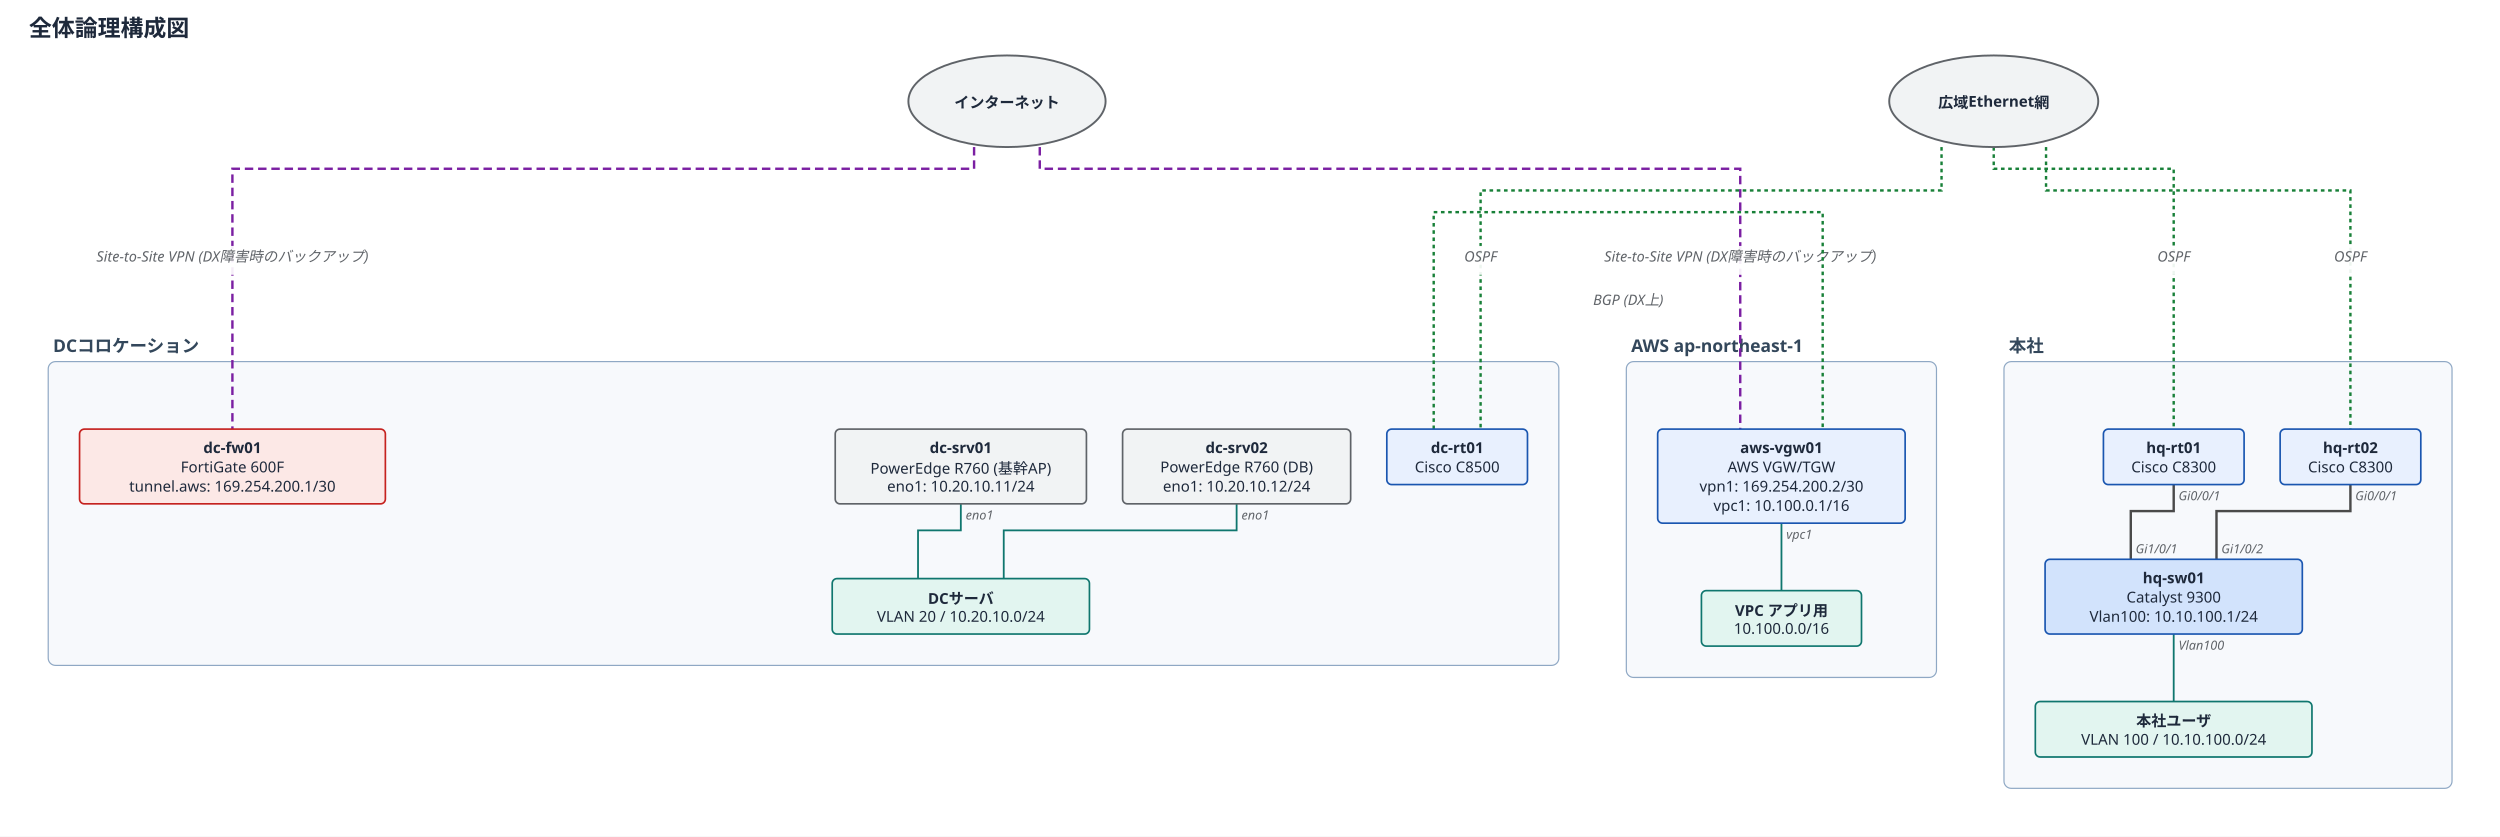
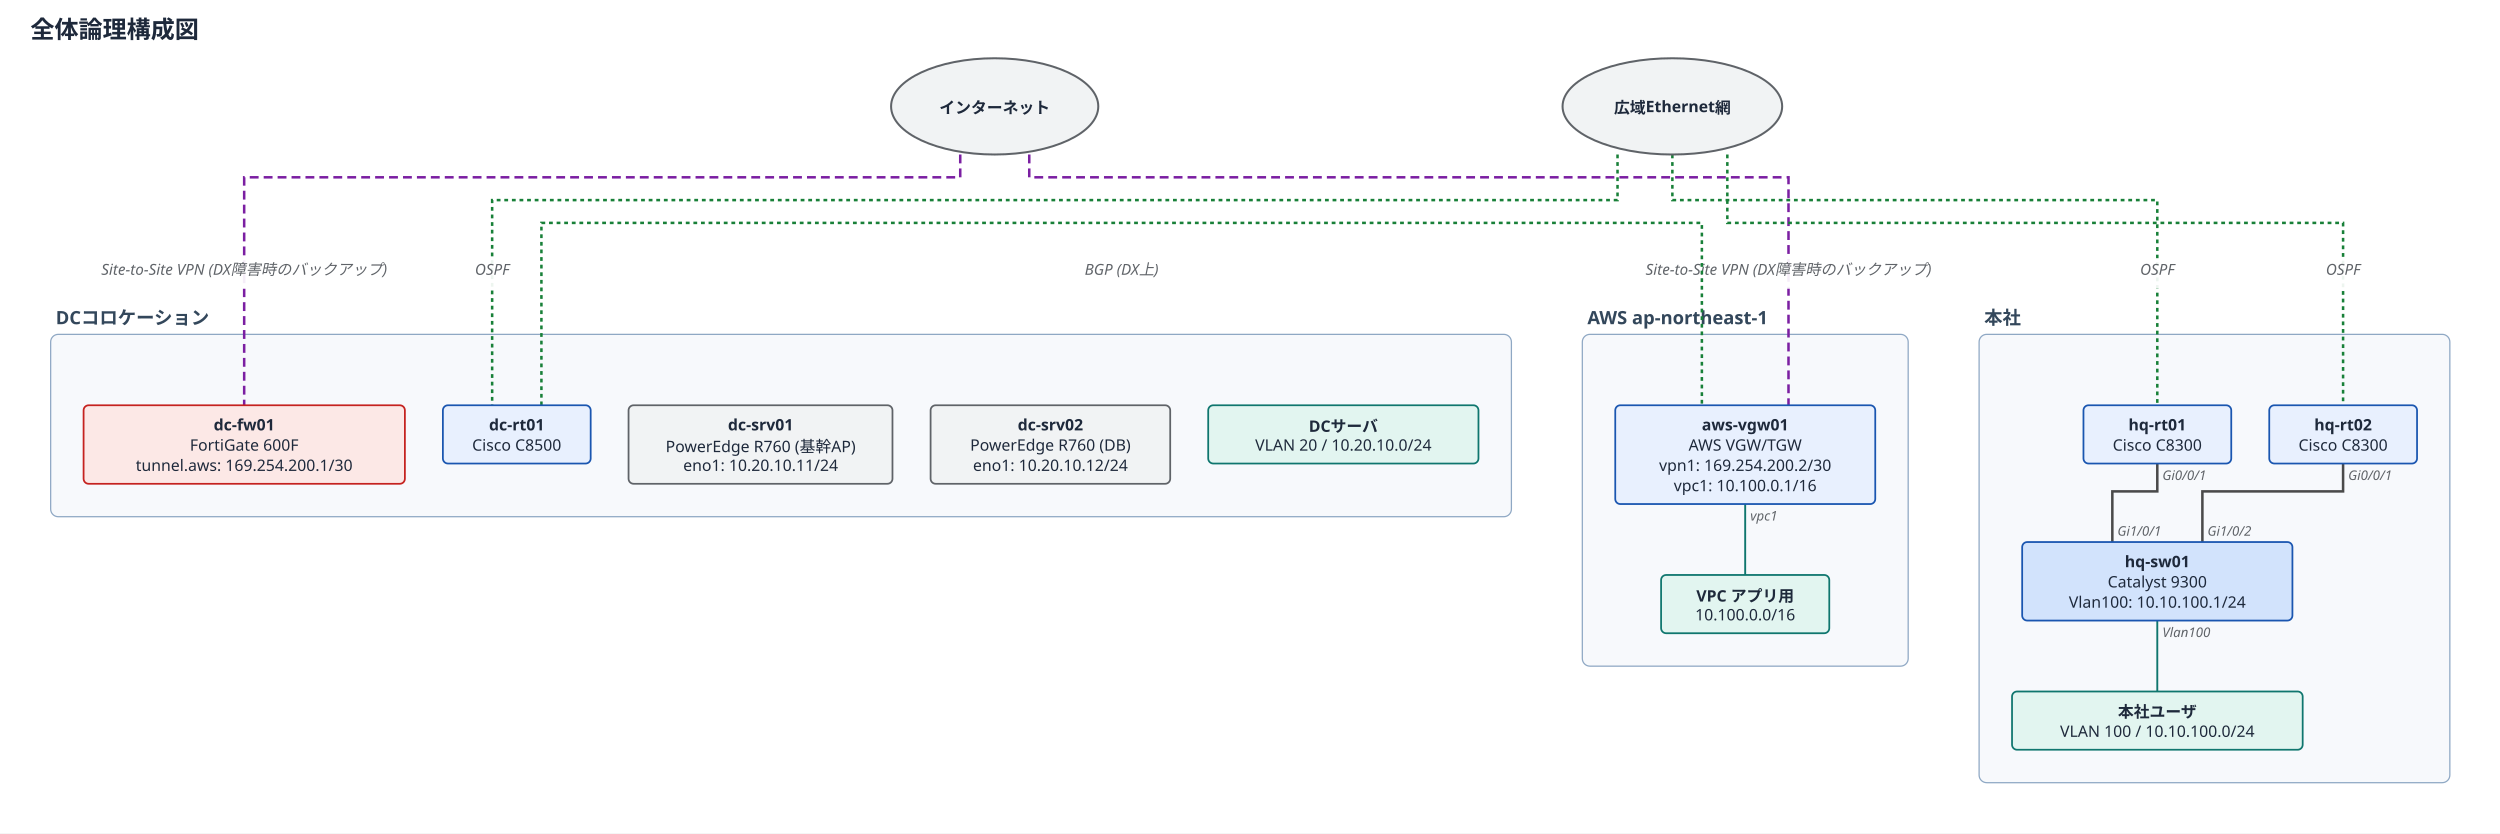
- <svg xmlns="http://www.w3.org/2000/svg" width="2074" height="694" viewBox="0 0 2074 694" font-family="'Segoe UI','Hiragino Sans','Noto Sans JP',Meiryo,sans-serif">
+ <svg xmlns="http://www.w3.org/2000/svg" width="1974" height="658" viewBox="0 0 1974 658" font-family="'Segoe UI','Hiragino Sans','Noto Sans JP',Meiryo,sans-serif">
  <defs />
  <rect width="100%" height="100%" fill="#ffffff" />
  <text x="24" y="30" font-size="19" font-weight="700" fill="#1e293b">全体論理構成図</text>
-   <rect x="40.0" y="300.0" width="1253.2" height="252.0" rx="6" fill="#f7f9fc" stroke="#8fa8c4" />
-   <text x="44.0" y="292.0" font-size="14.5" font-weight="600" fill="#33475b">DCコロケーション</text>
-   <rect x="1349.2" y="300.0" width="257.3" height="262.0" rx="6" fill="#f7f9fc" stroke="#8fa8c4" />
-   <text x="1353.2" y="292.0" font-size="14.5" font-weight="600" fill="#33475b">AWS ap-northeast-1</text>
-   <rect x="1662.5" y="300.0" width="371.7" height="354.0" rx="6" fill="#f7f9fc" stroke="#8fa8c4" />
-   <text x="1666.5" y="292.0" font-size="14.5" font-weight="600" fill="#33475b">本社</text>
-   <polyline points="797.1,418.0 797.1,440.0 761.6,440.0 761.6,480.0" fill="none" stroke="#0f766e" stroke-width="1.5" opacity="1.0" />
-   <text x="801.1" y="431.0" font-size="10.5" font-style="italic" fill="#5f6368" opacity="1.0">eno1</text>
-   <polyline points="1025.9,418.0 1025.9,440.0 832.7,440.0 832.7,480.0" fill="none" stroke="#0f766e" stroke-width="1.5" opacity="1.0" />
-   <text x="1029.9" y="431.0" font-size="10.5" font-style="italic" fill="#5f6368" opacity="1.0">eno1</text>
-   <polyline points="1477.9,434.0 1477.9,490.0" fill="none" stroke="#0f766e" stroke-width="1.5" opacity="1.0" />
-   <text x="1481.9" y="447.0" font-size="10.5" font-style="italic" fill="#5f6368" opacity="1.0">vpc1</text>
-   <polyline points="1803.3,402.0 1803.3,424.0 1767.7,424.0 1767.7,464.0" fill="none" stroke="#4a4a4a" stroke-width="2.0" opacity="1.0" />
-   <text x="1807.3" y="415.0" font-size="10.5" font-style="italic" fill="#5f6368" opacity="1.0">Gi0/0/1</text>
-   <text x="1771.7" y="459.0" font-size="10.5" font-style="italic" fill="#5f6368" opacity="1.0">Gi1/0/1</text>
-   <polyline points="1949.9,402.0 1949.9,424.0 1838.8,424.0 1838.8,464.0" fill="none" stroke="#4a4a4a" stroke-width="2.0" opacity="1.0" />
-   <text x="1953.9" y="415.0" font-size="10.5" font-style="italic" fill="#5f6368" opacity="1.0">Gi0/0/1</text>
-   <text x="1842.8" y="459.0" font-size="10.5" font-style="italic" fill="#5f6368" opacity="1.0">Gi1/0/2</text>
-   <polyline points="1803.3,526.0 1803.3,582.0" fill="none" stroke="#0f766e" stroke-width="1.5" opacity="1.0" />
-   <text x="1807.3" y="539.0" font-size="10.5" font-style="italic" fill="#5f6368" opacity="1.0">Vlan100</text>
-   <polyline points="808.1,122.0 808.1,140.0 192.8,140.0 192.8,356.0" fill="none" stroke="#7b1fa2" stroke-width="2.0" opacity="1.0" stroke-dasharray="7 4" />
+   <rect x="40.0" y="264.0" width="1153.4" height="144.0" rx="6" fill="#f7f9fc" stroke="#8fa8c4" />
+   <text x="44.0" y="256.0" font-size="14.5" font-weight="600" fill="#33475b">DCコロケーション</text>
+   <rect x="1249.4" y="264.0" width="257.3" height="262.0" rx="6" fill="#f7f9fc" stroke="#8fa8c4" />
+   <text x="1253.4" y="256.0" font-size="14.5" font-weight="600" fill="#33475b">AWS ap-northeast-1</text>
+   <rect x="1562.7" y="264.0" width="371.7" height="354.0" rx="6" fill="#f7f9fc" stroke="#8fa8c4" />
+   <text x="1566.7" y="256.0" font-size="14.5" font-weight="600" fill="#33475b">本社</text>
+   <polyline points="1378.0,398.0 1378.0,454.0" fill="none" stroke="#0f766e" stroke-width="1.5" opacity="1.0" />
+   <text x="1382.0" y="411.0" font-size="10.5" font-style="italic" fill="#5f6368" opacity="1.0">vpc1</text>
+   <polyline points="1703.4,366.0 1703.4,388.0 1667.9,388.0 1667.9,428.0" fill="none" stroke="#4a4a4a" stroke-width="2.0" opacity="1.0" />
+   <text x="1707.4" y="379.0" font-size="10.5" font-style="italic" fill="#5f6368" opacity="1.0">Gi0/0/1</text>
+   <text x="1671.9" y="423.0" font-size="10.5" font-style="italic" fill="#5f6368" opacity="1.0">Gi1/0/1</text>
+   <polyline points="1850.1,366.0 1850.1,388.0 1739.0,388.0 1739.0,428.0" fill="none" stroke="#4a4a4a" stroke-width="2.0" opacity="1.0" />
+   <text x="1854.1" y="379.0" font-size="10.5" font-style="italic" fill="#5f6368" opacity="1.0">Gi0/0/1</text>
+   <text x="1743.0" y="423.0" font-size="10.5" font-style="italic" fill="#5f6368" opacity="1.0">Gi1/0/2</text>
+   <polyline points="1703.4,490.0 1703.4,546.0" fill="none" stroke="#0f766e" stroke-width="1.5" opacity="1.0" />
+   <text x="1707.4" y="503.0" font-size="10.5" font-style="italic" fill="#5f6368" opacity="1.0">Vlan100</text>
+   <polyline points="758.2,122.0 758.2,140.0 192.8,140.0 192.8,320.0" fill="none" stroke="#7b1fa2" stroke-width="2.0" opacity="1.0" stroke-dasharray="7 4" />
  <rect x="39.8" y="204.0" width="306.0" height="24.0" rx="4" fill="#ffffff" fill-opacity="0.92" opacity="1.0" />
  <text x="192.8" y="217.0" text-anchor="middle" font-size="12" font-style="italic" font-weight="400" fill="#5f6368" opacity="1.0">Site-to-Site VPN (DX障害時のバックアップ)</text>
-   <polyline points="862.6,122.0 862.6,140.0 1443.7,140.0 1443.7,356.0" fill="none" stroke="#7b1fa2" stroke-width="2.0" opacity="1.0" stroke-dasharray="7 4" />
-   <rect x="1290.7" y="204.0" width="306.0" height="24.0" rx="4" fill="#ffffff" fill-opacity="0.92" opacity="1.0" />
-   <text x="1443.7" y="217.0" text-anchor="middle" font-size="12" font-style="italic" font-weight="400" fill="#5f6368" opacity="1.0">Site-to-Site VPN (DX障害時のバックアップ)</text>
-   <polyline points="1654.0,122.0 1654.0,140.0 1803.3,140.0 1803.3,356.0" fill="none" stroke="#188038" stroke-width="2.0" opacity="1.0" stroke-dasharray="3 3" />
-   <rect x="1781.8" y="204.0" width="43.0" height="24.0" rx="4" fill="#ffffff" fill-opacity="0.92" opacity="1.0" />
-   <text x="1803.3" y="217.0" text-anchor="middle" font-size="12" font-style="italic" font-weight="400" fill="#5f6368" opacity="1.0">OSPF</text>
-   <polyline points="1610.7,122.0 1610.7,158.0 1228.3,158.0 1228.3,356.0" fill="none" stroke="#188038" stroke-width="2.0" opacity="1.0" stroke-dasharray="3 3" />
-   <rect x="1206.8" y="204.0" width="43.0" height="24.0" rx="4" fill="#ffffff" fill-opacity="0.92" opacity="1.0" />
-   <text x="1228.3" y="217.0" text-anchor="middle" font-size="12" font-style="italic" font-weight="400" fill="#5f6368" opacity="1.0">OSPF</text>
-   <polyline points="1697.4,122.0 1697.4,158.0 1949.9,158.0 1949.9,356.0" fill="none" stroke="#188038" stroke-width="2.0" opacity="1.0" stroke-dasharray="3 3" />
-   <rect x="1928.4" y="204.0" width="43.0" height="24.0" rx="4" fill="#ffffff" fill-opacity="0.92" opacity="1.0" />
-   <text x="1949.9" y="217.0" text-anchor="middle" font-size="12" font-style="italic" font-weight="400" fill="#5f6368" opacity="1.0">OSPF</text>
-   <polyline points="1189.4,356.0 1189.4,176.0 1512.1,176.0 1512.1,356.0" fill="none" stroke="#188038" stroke-width="2.0" opacity="1.0" stroke-dasharray="3 3" />
-   <rect x="1307.2" y="240.0" width="87.1" height="24.0" rx="4" fill="#ffffff" fill-opacity="0.92" opacity="1.0" />
-   <text x="1350.8" y="253.0" text-anchor="middle" font-size="12" font-style="italic" font-weight="400" fill="#5f6368" opacity="1.0">BGP (DX上)</text>
-   <ellipse cx="835.4" cy="84.0" rx="81.8" ry="38.0" fill="#f1f3f4" stroke="#5f6368" stroke-width="1.6" />
-   <text x="835.4" y="84.0" text-anchor="middle" dominant-baseline="central" font-size="12.5" font-weight="600" fill="#1e293b">インターネット</text>
-   <ellipse cx="1654.0" cy="84.0" rx="86.7" ry="38.0" fill="#f1f3f4" stroke="#5f6368" stroke-width="1.6" />
-   <text x="1654.0" y="84.0" text-anchor="middle" dominant-baseline="central" font-size="12.5" font-weight="600" fill="#1e293b">広域Ethernet網</text>
-   <rect x="66.0" y="356.0" width="253.7" height="62.0" rx="4" fill="#fce8e6" stroke="#c5221f" stroke-width="1.4" />
-   <text x="192.8" y="371.0" text-anchor="middle" dominant-baseline="central" font-size="12.5" font-weight="600" fill="#1e293b">dc-fw01</text>
-   <text x="192.8" y="387.0" text-anchor="middle" dominant-baseline="central" font-size="12.5" font-weight="400" fill="#1e293b">FortiGate 600F</text>
-   <text x="192.8" y="403.0" text-anchor="middle" dominant-baseline="central" font-size="12.5" font-weight="400" fill="#1e293b">tunnel.aws: 169.254.200.1/30</text>
-   <rect x="1150.5" y="356.0" width="116.7" height="46.0" rx="4" fill="#e8f0fe" stroke="#1a56b0" stroke-width="1.4" />
-   <text x="1208.9" y="371.0" text-anchor="middle" dominant-baseline="central" font-size="12.5" font-weight="600" fill="#1e293b">dc-rt01</text>
-   <text x="1208.9" y="387.0" text-anchor="middle" dominant-baseline="central" font-size="12.5" font-weight="400" fill="#1e293b">Cisco C8500</text>
-   <rect x="692.9" y="356.0" width="208.4" height="62.0" rx="4" fill="#f1f3f4" stroke="#5f6368" stroke-width="1.4" />
-   <text x="797.1" y="371.0" text-anchor="middle" dominant-baseline="central" font-size="12.5" font-weight="600" fill="#1e293b">dc-srv01</text>
-   <text x="797.1" y="387.0" text-anchor="middle" dominant-baseline="central" font-size="12.5" font-weight="400" fill="#1e293b">PowerEdge R760 (基幹AP)</text>
-   <text x="797.1" y="403.0" text-anchor="middle" dominant-baseline="central" font-size="12.5" font-weight="400" fill="#1e293b">eno1: 10.20.10.11/24</text>
-   <rect x="931.3" y="356.0" width="189.2" height="62.0" rx="4" fill="#f1f3f4" stroke="#5f6368" stroke-width="1.4" />
-   <text x="1025.9" y="371.0" text-anchor="middle" dominant-baseline="central" font-size="12.5" font-weight="600" fill="#1e293b">dc-srv02</text>
-   <text x="1025.9" y="387.0" text-anchor="middle" dominant-baseline="central" font-size="12.5" font-weight="400" fill="#1e293b">PowerEdge R760 (DB)</text>
-   <text x="1025.9" y="403.0" text-anchor="middle" dominant-baseline="central" font-size="12.5" font-weight="400" fill="#1e293b">eno1: 10.20.10.12/24</text>
-   <rect x="690.4" y="480.0" width="213.4" height="46.0" rx="4" fill="#e2f5f0" stroke="#0f766e" stroke-width="1.4" />
-   <text x="797.1" y="495.0" text-anchor="middle" dominant-baseline="central" font-size="12.5" font-weight="600" fill="#1e293b">DCサーバ</text>
-   <text x="797.1" y="511.0" text-anchor="middle" dominant-baseline="central" font-size="12.5" font-weight="400" fill="#1e293b">VLAN 20 / 10.20.10.0/24</text>
-   <rect x="1375.2" y="356.0" width="205.3" height="78.0" rx="4" fill="#e8f0fe" stroke="#1a56b0" stroke-width="1.4" />
-   <text x="1477.9" y="371.0" text-anchor="middle" dominant-baseline="central" font-size="12.5" font-weight="600" fill="#1e293b">aws-vgw01</text>
-   <text x="1477.9" y="387.0" text-anchor="middle" dominant-baseline="central" font-size="12.5" font-weight="400" fill="#1e293b">AWS VGW/TGW</text>
-   <text x="1477.9" y="403.0" text-anchor="middle" dominant-baseline="central" font-size="12.5" font-weight="400" fill="#1e293b">vpn1: 169.254.200.2/30</text>
-   <text x="1477.9" y="419.0" text-anchor="middle" dominant-baseline="central" font-size="12.5" font-weight="400" fill="#1e293b">vpc1: 10.100.0.1/16</text>
-   <rect x="1411.5" y="490.0" width="132.8" height="46.0" rx="4" fill="#e2f5f0" stroke="#0f766e" stroke-width="1.4" />
-   <text x="1477.9" y="505.0" text-anchor="middle" dominant-baseline="central" font-size="12.5" font-weight="600" fill="#1e293b">VPC アプリ用</text>
-   <text x="1477.9" y="521.0" text-anchor="middle" dominant-baseline="central" font-size="12.5" font-weight="400" fill="#1e293b">10.100.0.0/16</text>
-   <rect x="1745.0" y="356.0" width="116.7" height="46.0" rx="4" fill="#e8f0fe" stroke="#1a56b0" stroke-width="1.4" />
-   <text x="1803.3" y="371.0" text-anchor="middle" dominant-baseline="central" font-size="12.5" font-weight="600" fill="#1e293b">hq-rt01</text>
-   <text x="1803.3" y="387.0" text-anchor="middle" dominant-baseline="central" font-size="12.5" font-weight="400" fill="#1e293b">Cisco C8300</text>
-   <rect x="1891.6" y="356.0" width="116.7" height="46.0" rx="4" fill="#e8f0fe" stroke="#1a56b0" stroke-width="1.4" />
-   <text x="1949.9" y="371.0" text-anchor="middle" dominant-baseline="central" font-size="12.5" font-weight="600" fill="#1e293b">hq-rt02</text>
-   <text x="1949.9" y="387.0" text-anchor="middle" dominant-baseline="central" font-size="12.5" font-weight="400" fill="#1e293b">Cisco C8300</text>
-   <rect x="1696.6" y="464.0" width="213.4" height="62.0" rx="4" fill="#d2e3fc" stroke="#1a56b0" stroke-width="1.4" />
-   <text x="1803.3" y="479.0" text-anchor="middle" dominant-baseline="central" font-size="12.5" font-weight="600" fill="#1e293b">hq-sw01</text>
-   <text x="1803.3" y="495.0" text-anchor="middle" dominant-baseline="central" font-size="12.5" font-weight="400" fill="#1e293b">Catalyst 9300</text>
-   <text x="1803.3" y="511.0" text-anchor="middle" dominant-baseline="central" font-size="12.5" font-weight="400" fill="#1e293b">Vlan100: 10.10.100.1/24</text>
-   <rect x="1688.5" y="582.0" width="229.5" height="46.0" rx="4" fill="#e2f5f0" stroke="#0f766e" stroke-width="1.4" />
-   <text x="1803.3" y="597.0" text-anchor="middle" dominant-baseline="central" font-size="12.5" font-weight="600" fill="#1e293b">本社ユーザ</text>
-   <text x="1803.3" y="613.0" text-anchor="middle" dominant-baseline="central" font-size="12.5" font-weight="400" fill="#1e293b">VLAN 100 / 10.10.100.0/24</text>
+   <polyline points="812.7,122.0 812.7,140.0 1412.2,140.0 1412.2,320.0" fill="none" stroke="#7b1fa2" stroke-width="2.0" opacity="1.0" stroke-dasharray="7 4" />
+   <rect x="1259.2" y="204.0" width="306.0" height="24.0" rx="4" fill="#ffffff" fill-opacity="0.92" opacity="1.0" />
+   <text x="1412.2" y="217.0" text-anchor="middle" font-size="12" font-style="italic" font-weight="400" fill="#5f6368" opacity="1.0">Site-to-Site VPN (DX障害時のバックアップ)</text>
+   <polyline points="1320.5,122.0 1320.5,158.0 1703.4,158.0 1703.4,320.0" fill="none" stroke="#188038" stroke-width="2.0" opacity="1.0" stroke-dasharray="3 3" />
+   <rect x="1681.9" y="204.0" width="43.0" height="24.0" rx="4" fill="#ffffff" fill-opacity="0.92" opacity="1.0" />
+   <text x="1703.4" y="217.0" text-anchor="middle" font-size="12" font-style="italic" font-weight="400" fill="#5f6368" opacity="1.0">OSPF</text>
+   <polyline points="1277.2,122.0 1277.2,158.0 388.6,158.0 388.6,320.0" fill="none" stroke="#188038" stroke-width="2.0" opacity="1.0" stroke-dasharray="3 3" />
+   <rect x="367.1" y="204.0" width="43.0" height="24.0" rx="4" fill="#ffffff" fill-opacity="0.92" opacity="1.0" />
+   <text x="388.6" y="217.0" text-anchor="middle" font-size="12" font-style="italic" font-weight="400" fill="#5f6368" opacity="1.0">OSPF</text>
+   <polyline points="1363.9,122.0 1363.9,176.0 1850.1,176.0 1850.1,320.0" fill="none" stroke="#188038" stroke-width="2.0" opacity="1.0" stroke-dasharray="3 3" />
+   <rect x="1828.6" y="204.0" width="43.0" height="24.0" rx="4" fill="#ffffff" fill-opacity="0.92" opacity="1.0" />
+   <text x="1850.1" y="217.0" text-anchor="middle" font-size="12" font-style="italic" font-weight="400" fill="#5f6368" opacity="1.0">OSPF</text>
+   <polyline points="427.5,320.0 427.5,176.0 1343.8,176.0 1343.8,320.0" fill="none" stroke="#188038" stroke-width="2.0" opacity="1.0" stroke-dasharray="3 3" />
+   <rect x="842.1" y="204.0" width="87.1" height="24.0" rx="4" fill="#ffffff" fill-opacity="0.92" opacity="1.0" />
+   <text x="885.6" y="217.0" text-anchor="middle" font-size="12" font-style="italic" font-weight="400" fill="#5f6368" opacity="1.0">BGP (DX上)</text>
+   <ellipse cx="785.4" cy="84.0" rx="81.8" ry="38.0" fill="#f1f3f4" stroke="#5f6368" stroke-width="1.6" />
+   <text x="785.4" y="84.0" text-anchor="middle" dominant-baseline="central" font-size="12.5" font-weight="600" fill="#1e293b">インターネット</text>
+   <ellipse cx="1320.5" cy="84.0" rx="86.7" ry="38.0" fill="#f1f3f4" stroke="#5f6368" stroke-width="1.6" />
+   <text x="1320.5" y="84.0" text-anchor="middle" dominant-baseline="central" font-size="12.5" font-weight="600" fill="#1e293b">広域Ethernet網</text>
+   <rect x="66.0" y="320.0" width="253.7" height="62.0" rx="4" fill="#fce8e6" stroke="#c5221f" stroke-width="1.4" />
+   <text x="192.8" y="335.0" text-anchor="middle" dominant-baseline="central" font-size="12.5" font-weight="600" fill="#1e293b">dc-fw01</text>
+   <text x="192.8" y="351.0" text-anchor="middle" dominant-baseline="central" font-size="12.5" font-weight="400" fill="#1e293b">FortiGate 600F</text>
+   <text x="192.8" y="367.0" text-anchor="middle" dominant-baseline="central" font-size="12.5" font-weight="400" fill="#1e293b">tunnel.aws: 169.254.200.1/30</text>
+   <rect x="349.7" y="320.0" width="116.7" height="46.0" rx="4" fill="#e8f0fe" stroke="#1a56b0" stroke-width="1.4" />
+   <text x="408.0" y="335.0" text-anchor="middle" dominant-baseline="central" font-size="12.5" font-weight="600" fill="#1e293b">dc-rt01</text>
+   <text x="408.0" y="351.0" text-anchor="middle" dominant-baseline="central" font-size="12.5" font-weight="400" fill="#1e293b">Cisco C8500</text>
+   <rect x="496.3" y="320.0" width="208.4" height="62.0" rx="4" fill="#f1f3f4" stroke="#5f6368" stroke-width="1.4" />
+   <text x="600.6" y="335.0" text-anchor="middle" dominant-baseline="central" font-size="12.5" font-weight="600" fill="#1e293b">dc-srv01</text>
+   <text x="600.6" y="351.0" text-anchor="middle" dominant-baseline="central" font-size="12.5" font-weight="400" fill="#1e293b">PowerEdge R760 (基幹AP)</text>
+   <text x="600.6" y="367.0" text-anchor="middle" dominant-baseline="central" font-size="12.5" font-weight="400" fill="#1e293b">eno1: 10.20.10.11/24</text>
+   <rect x="734.8" y="320.0" width="189.2" height="62.0" rx="4" fill="#f1f3f4" stroke="#5f6368" stroke-width="1.4" />
+   <text x="829.4" y="335.0" text-anchor="middle" dominant-baseline="central" font-size="12.5" font-weight="600" fill="#1e293b">dc-srv02</text>
+   <text x="829.4" y="351.0" text-anchor="middle" dominant-baseline="central" font-size="12.5" font-weight="400" fill="#1e293b">PowerEdge R760 (DB)</text>
+   <text x="829.4" y="367.0" text-anchor="middle" dominant-baseline="central" font-size="12.5" font-weight="400" fill="#1e293b">eno1: 10.20.10.12/24</text>
+   <rect x="954.0" y="320.0" width="213.4" height="46.0" rx="4" fill="#e2f5f0" stroke="#0f766e" stroke-width="1.4" />
+   <text x="1060.7" y="335.0" text-anchor="middle" dominant-baseline="central" font-size="12.5" font-weight="600" fill="#1e293b">DCサーバ</text>
+   <text x="1060.7" y="351.0" text-anchor="middle" dominant-baseline="central" font-size="12.5" font-weight="400" fill="#1e293b">VLAN 20 / 10.20.10.0/24</text>
+   <rect x="1275.4" y="320.0" width="205.3" height="78.0" rx="4" fill="#e8f0fe" stroke="#1a56b0" stroke-width="1.4" />
+   <text x="1378.0" y="335.0" text-anchor="middle" dominant-baseline="central" font-size="12.5" font-weight="600" fill="#1e293b">aws-vgw01</text>
+   <text x="1378.0" y="351.0" text-anchor="middle" dominant-baseline="central" font-size="12.5" font-weight="400" fill="#1e293b">AWS VGW/TGW</text>
+   <text x="1378.0" y="367.0" text-anchor="middle" dominant-baseline="central" font-size="12.5" font-weight="400" fill="#1e293b">vpn1: 169.254.200.2/30</text>
+   <text x="1378.0" y="383.0" text-anchor="middle" dominant-baseline="central" font-size="12.5" font-weight="400" fill="#1e293b">vpc1: 10.100.0.1/16</text>
+   <rect x="1311.6" y="454.0" width="132.8" height="46.0" rx="4" fill="#e2f5f0" stroke="#0f766e" stroke-width="1.4" />
+   <text x="1378.0" y="469.0" text-anchor="middle" dominant-baseline="central" font-size="12.5" font-weight="600" fill="#1e293b">VPC アプリ用</text>
+   <text x="1378.0" y="485.0" text-anchor="middle" dominant-baseline="central" font-size="12.5" font-weight="400" fill="#1e293b">10.100.0.0/16</text>
+   <rect x="1645.1" y="320.0" width="116.7" height="46.0" rx="4" fill="#e8f0fe" stroke="#1a56b0" stroke-width="1.4" />
+   <text x="1703.4" y="335.0" text-anchor="middle" dominant-baseline="central" font-size="12.5" font-weight="600" fill="#1e293b">hq-rt01</text>
+   <text x="1703.4" y="351.0" text-anchor="middle" dominant-baseline="central" font-size="12.5" font-weight="400" fill="#1e293b">Cisco C8300</text>
+   <rect x="1791.8" y="320.0" width="116.7" height="46.0" rx="4" fill="#e8f0fe" stroke="#1a56b0" stroke-width="1.4" />
+   <text x="1850.1" y="335.0" text-anchor="middle" dominant-baseline="central" font-size="12.5" font-weight="600" fill="#1e293b">hq-rt02</text>
+   <text x="1850.1" y="351.0" text-anchor="middle" dominant-baseline="central" font-size="12.5" font-weight="400" fill="#1e293b">Cisco C8300</text>
+   <rect x="1596.7" y="428.0" width="213.4" height="62.0" rx="4" fill="#d2e3fc" stroke="#1a56b0" stroke-width="1.4" />
+   <text x="1703.4" y="443.0" text-anchor="middle" dominant-baseline="central" font-size="12.5" font-weight="600" fill="#1e293b">hq-sw01</text>
+   <text x="1703.4" y="459.0" text-anchor="middle" dominant-baseline="central" font-size="12.5" font-weight="400" fill="#1e293b">Catalyst 9300</text>
+   <text x="1703.4" y="475.0" text-anchor="middle" dominant-baseline="central" font-size="12.5" font-weight="400" fill="#1e293b">Vlan100: 10.10.100.1/24</text>
+   <rect x="1588.7" y="546.0" width="229.5" height="46.0" rx="4" fill="#e2f5f0" stroke="#0f766e" stroke-width="1.4" />
+   <text x="1703.4" y="561.0" text-anchor="middle" dominant-baseline="central" font-size="12.5" font-weight="600" fill="#1e293b">本社ユーザ</text>
+   <text x="1703.4" y="577.0" text-anchor="middle" dominant-baseline="central" font-size="12.5" font-weight="400" fill="#1e293b">VLAN 100 / 10.10.100.0/24</text>
</svg>
